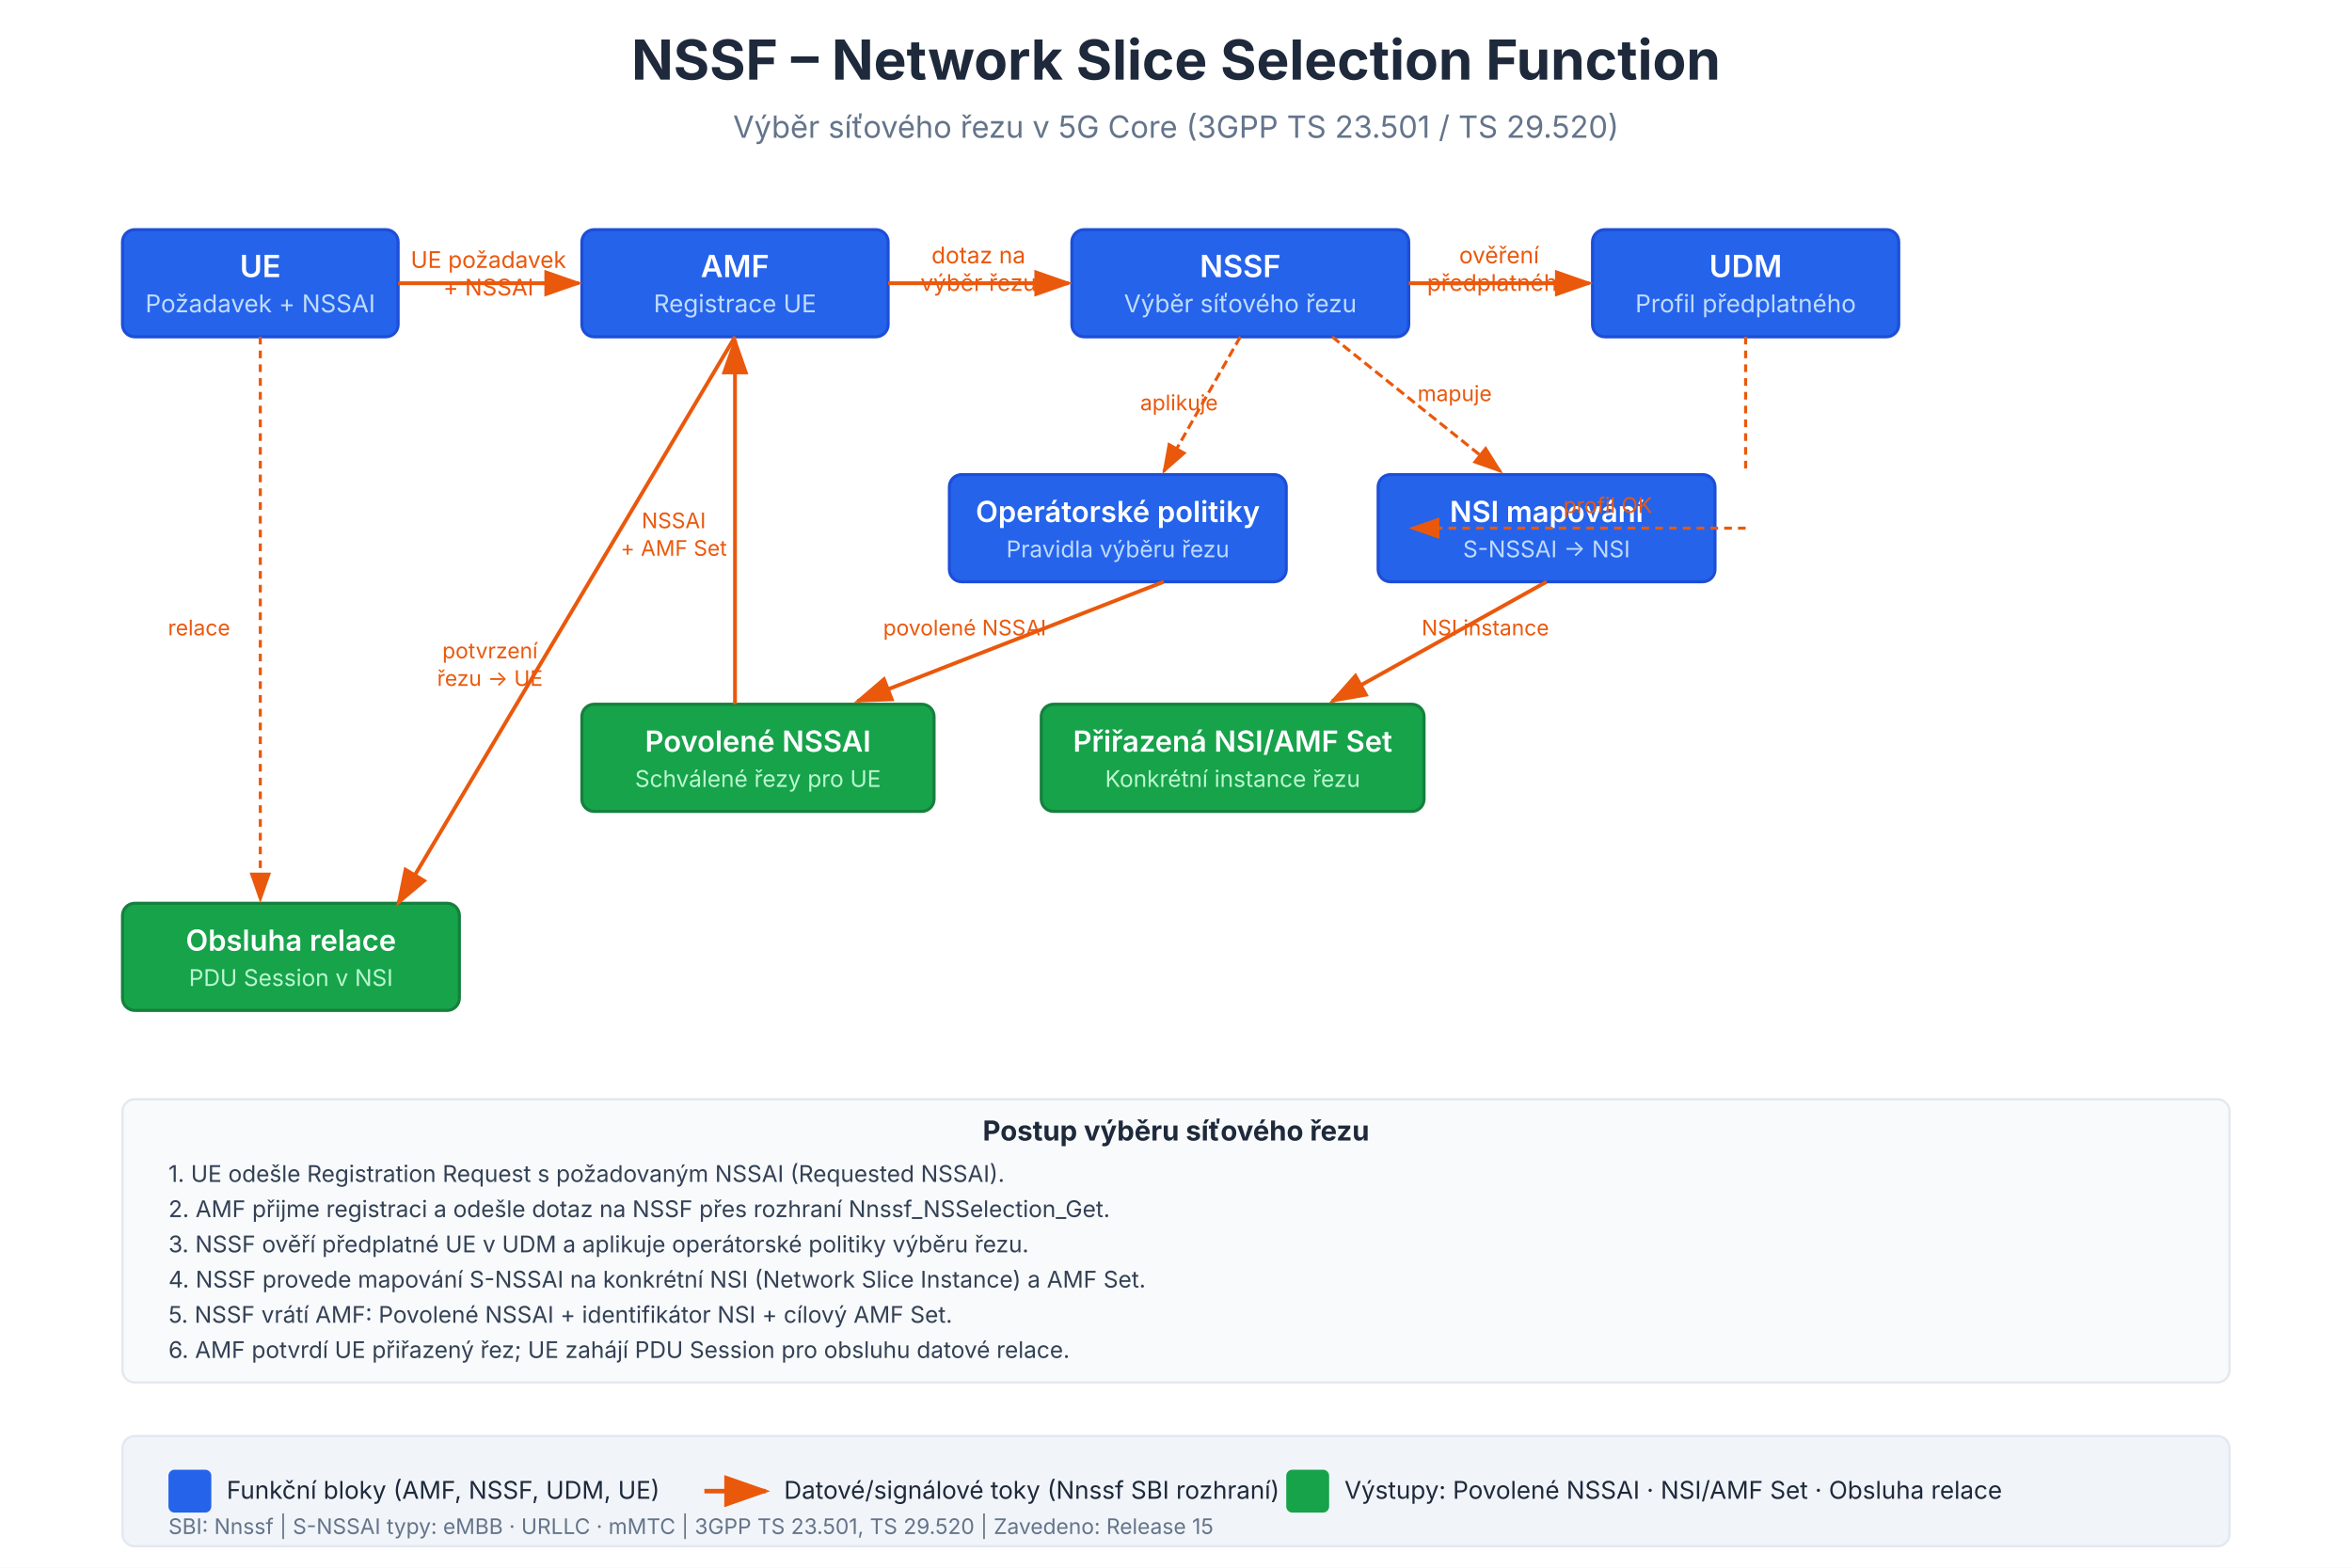
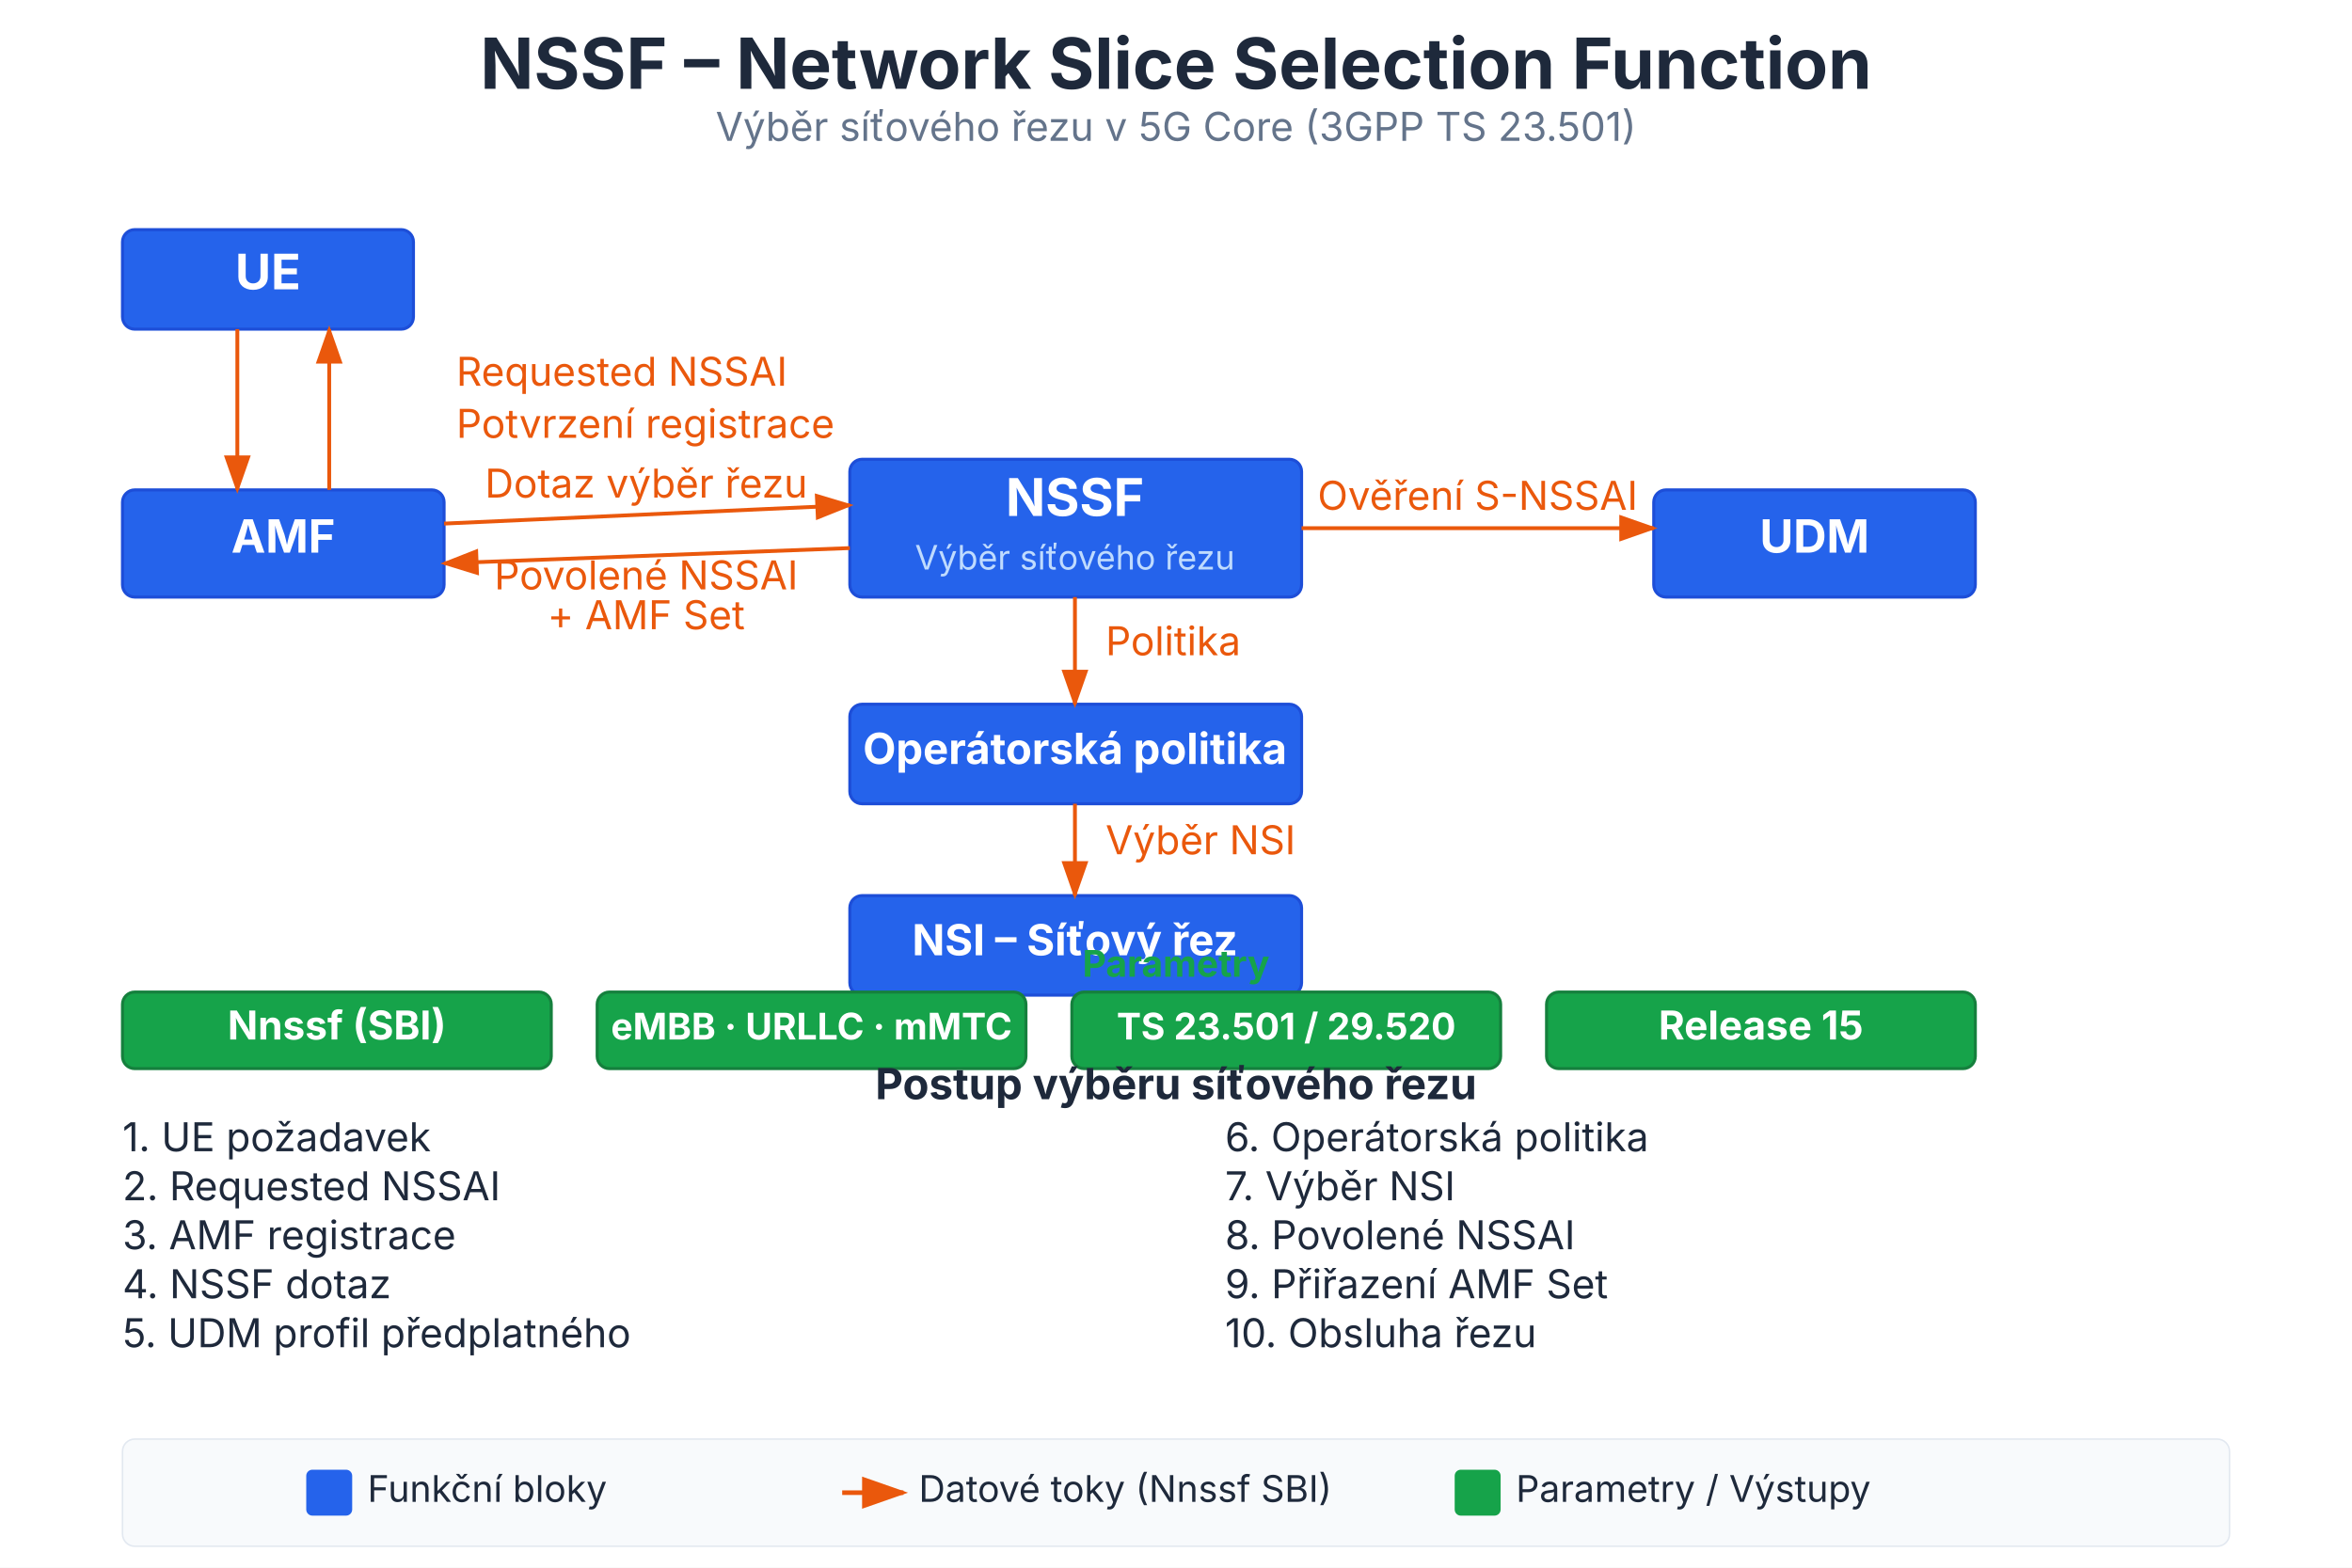
<svg xmlns="http://www.w3.org/2000/svg" viewBox="0 0 1536 1024" font-family="Inter, Arial, sans-serif">
-   <rect width="1536" height="1024" fill="#ffffff" />
+   <rect width="1536" height="1024" fill="white" />
  <defs>
-     <marker id="arrowOrange" markerWidth="10" markerHeight="7" refX="9" refY="3.5" orient="auto">
-       <polygon points="0 0, 10 3.5, 0 7" fill="#EA580C" />
-     </marker>
-     <marker id="arrowOrangeUp" markerWidth="10" markerHeight="7" refX="9" refY="3.5" orient="auto">
+     <marker id="arrow" markerWidth="10" markerHeight="7" refX="9" refY="3.5" orient="auto">
      <polygon points="0 0, 10 3.5, 0 7" fill="#EA580C" />
    </marker>
  </defs>
-   <text x="768" y="52" text-anchor="middle" font-size="36" font-weight="700" fill="#1e293b">NSSF – Network Slice Selection Function</text>
-   <text x="768" y="90" text-anchor="middle" font-size="20" fill="#64748b">Výběr síťového řezu v 5G Core (3GPP TS 23.501 / TS 29.520)</text>
-   <rect x="80" y="150" width="180" height="70" rx="8" fill="#2563EB" stroke="#1d4ed8" stroke-width="2" />
-   <text x="170" y="181" text-anchor="middle" font-size="20" font-weight="600" fill="#ffffff">UE</text>
-   <text x="170" y="204" text-anchor="middle" font-size="16" fill="#bfdbfe">Požadavek + NSSAI</text>
-   <rect x="380" y="150" width="200" height="70" rx="8" fill="#2563EB" stroke="#1d4ed8" stroke-width="2" />
-   <text x="480" y="181" text-anchor="middle" font-size="20" font-weight="600" fill="#ffffff">AMF</text>
-   <text x="480" y="204" text-anchor="middle" font-size="16" fill="#bfdbfe">Registrace UE</text>
-   <rect x="700" y="150" width="220" height="70" rx="8" fill="#2563EB" stroke="#1d4ed8" stroke-width="2" />
-   <text x="810" y="181" text-anchor="middle" font-size="20" font-weight="600" fill="#ffffff">NSSF</text>
-   <text x="810" y="204" text-anchor="middle" font-size="16" fill="#bfdbfe">Výběr síťového řezu</text>
-   <rect x="1040" y="150" width="200" height="70" rx="8" fill="#2563EB" stroke="#1d4ed8" stroke-width="2" />
-   <text x="1140" y="181" text-anchor="middle" font-size="20" font-weight="600" fill="#ffffff">UDM</text>
-   <text x="1140" y="204" text-anchor="middle" font-size="16" fill="#bfdbfe">Profil předplatného</text>
-   <line x1="260" y1="185" x2="378" y2="185" stroke="#EA580C" stroke-width="2.5" marker-end="url(#arrowOrange)" />
-   <text x="319" y="175" text-anchor="middle" font-size="15" fill="#EA580C">UE požadavek</text>
-   <text x="319" y="193" text-anchor="middle" font-size="15" fill="#EA580C">+ NSSAI</text>
-   <line x1="580" y1="185" x2="698" y2="185" stroke="#EA580C" stroke-width="2.5" marker-end="url(#arrowOrange)" />
-   <text x="639" y="172" text-anchor="middle" font-size="15" fill="#EA580C">dotaz na</text>
-   <text x="639" y="190" text-anchor="middle" font-size="15" fill="#EA580C">výběr řezu</text>
-   <line x1="920" y1="185" x2="1038" y2="185" stroke="#EA580C" stroke-width="2.5" marker-end="url(#arrowOrange)" />
-   <text x="979" y="172" text-anchor="middle" font-size="15" fill="#EA580C">ověření</text>
-   <text x="979" y="190" text-anchor="middle" font-size="15" fill="#EA580C">předplatného</text>
-   <rect x="620" y="310" width="220" height="70" rx="8" fill="#2563EB" stroke="#1d4ed8" stroke-width="2" />
-   <text x="730" y="341" text-anchor="middle" font-size="19" font-weight="600" fill="#ffffff">Operátorské politiky</text>
-   <text x="730" y="364" text-anchor="middle" font-size="15" fill="#bfdbfe">Pravidla výběru řezu</text>
-   <rect x="900" y="310" width="220" height="70" rx="8" fill="#2563EB" stroke="#1d4ed8" stroke-width="2" />
-   <text x="1010" y="341" text-anchor="middle" font-size="19" font-weight="600" fill="#ffffff">NSI mapování</text>
-   <text x="1010" y="364" text-anchor="middle" font-size="15" fill="#bfdbfe">S-NSSAI → NSI</text>
-   <line x1="810" y1="220" x2="760" y2="308" stroke="#EA580C" stroke-width="2" marker-end="url(#arrowOrange)" stroke-dasharray="6,3" />
-   <text x="770" y="268" text-anchor="middle" font-size="14" fill="#EA580C">aplikuje</text>
-   <line x1="870" y1="220" x2="980" y2="308" stroke="#EA580C" stroke-width="2" marker-end="url(#arrowOrange)" stroke-dasharray="6,3" />
-   <text x="950" y="262" text-anchor="middle" font-size="14" fill="#EA580C">mapuje</text>
-   <rect x="380" y="460" width="230" height="70" rx="8" fill="#16A34A" stroke="#15803d" stroke-width="2" />
-   <text x="495" y="491" text-anchor="middle" font-size="19" font-weight="600" fill="#ffffff">Povolené NSSAI</text>
-   <text x="495" y="514" text-anchor="middle" font-size="15" fill="#bbf7d0">Schválené řezy pro UE</text>
-   <rect x="680" y="460" width="250" height="70" rx="8" fill="#16A34A" stroke="#15803d" stroke-width="2" />
-   <text x="805" y="491" text-anchor="middle" font-size="19" font-weight="600" fill="#ffffff">Přiřazená NSI/AMF Set</text>
-   <text x="805" y="514" text-anchor="middle" font-size="15" fill="#bbf7d0">Konkrétní instance řezu</text>
-   <line x1="760" y1="380" x2="560" y2="458" stroke="#EA580C" stroke-width="2.5" marker-end="url(#arrowOrange)" />
-   <text x="630" y="415" text-anchor="middle" font-size="14" fill="#EA580C">povolené NSSAI</text>
-   <line x1="1010" y1="380" x2="870" y2="458" stroke="#EA580C" stroke-width="2.5" marker-end="url(#arrowOrange)" />
-   <text x="970" y="415" text-anchor="middle" font-size="14" fill="#EA580C">NSI instance</text>
-   <line x1="480" y1="460" x2="480" y2="222" stroke="#EA580C" stroke-width="2.5" marker-end="url(#arrowOrange)" />
-   <text x="440" y="345" text-anchor="middle" font-size="14" fill="#EA580C">NSSAI</text>
-   <text x="440" y="363" text-anchor="middle" font-size="14" fill="#EA580C">+ AMF Set</text>
-   <rect x="80" y="590" width="220" height="70" rx="8" fill="#16A34A" stroke="#15803d" stroke-width="2" />
-   <text x="190" y="621" text-anchor="middle" font-size="19" font-weight="600" fill="#ffffff">Obsluha relace</text>
-   <text x="190" y="644" text-anchor="middle" font-size="15" fill="#bbf7d0">PDU Session v NSI</text>
-   <line x1="480" y1="220" x2="260" y2="590" stroke="#EA580C" stroke-width="2.5" marker-end="url(#arrowOrange)" />
-   <text x="320" y="430" text-anchor="middle" font-size="14" fill="#EA580C">potvrzení</text>
-   <text x="320" y="448" text-anchor="middle" font-size="14" fill="#EA580C">řezu → UE</text>
-   <line x1="170" y1="220" x2="170" y2="588" stroke="#EA580C" stroke-width="2" marker-end="url(#arrowOrange)" stroke-dasharray="5,4" />
-   <text x="130" y="415" text-anchor="middle" font-size="14" fill="#EA580C">relace</text>
-   <line x1="1140" y1="220" x2="1140" y2="310" stroke="#EA580C" stroke-width="2" stroke-dasharray="5,4" />
-   <line x1="1140" y1="345" x2="922" y2="345" stroke="#EA580C" stroke-width="2" marker-end="url(#arrowOrange)" stroke-dasharray="5,4" />
-   <text x="1050" y="335" text-anchor="middle" font-size="14" fill="#EA580C">profil OK</text>
-   <rect x="80" y="718" width="1376" height="185" rx="8" fill="#f8fafc" stroke="#e2e8f0" stroke-width="1.5" />
-   <text x="768" y="745" text-anchor="middle" font-size="18" font-weight="700" fill="#1e293b">Postup výběru síťového řezu</text>
-   <text x="110" y="772" font-size="15" fill="#334155">1. UE odešle Registration Request s požadovaným NSSAI (Requested NSSAI).</text>
-   <text x="110" y="795" font-size="15" fill="#334155">2. AMF přijme registraci a odešle dotaz na NSSF přes rozhraní Nnssf_NSSelection_Get.</text>
-   <text x="110" y="818" font-size="15" fill="#334155">3. NSSF ověří předplatné UE v UDM a aplikuje operátorské politiky výběru řezu.</text>
-   <text x="110" y="841" font-size="15" fill="#334155">4. NSSF provede mapování S-NSSAI na konkrétní NSI (Network Slice Instance) a AMF Set.</text>
-   <text x="110" y="864" font-size="15" fill="#334155">5. NSSF vrátí AMF: Povolené NSSAI + identifikátor NSI + cílový AMF Set.</text>
-   <text x="110" y="887" font-size="15" fill="#334155">6. AMF potvrdí UE přiřazený řez; UE zahájí PDU Session pro obsluhu datové relace.</text>
-   <rect x="80" y="938" width="1376" height="72" rx="8" fill="#f1f5f9" stroke="#e2e8f0" stroke-width="1.5" />
-   <rect x="110" y="960" width="28" height="28" rx="4" fill="#2563EB" />
-   <text x="148" y="979" font-size="16" fill="#1e293b">Funkční bloky (AMF, NSSF, UDM, UE)</text>
-   <line x1="460" y1="974" x2="500" y2="974" stroke="#EA580C" stroke-width="3" marker-end="url(#arrowOrange)" />
-   <text x="512" y="979" font-size="16" fill="#1e293b">Datové/signálové toky (Nnssf SBI rozhraní)</text>
-   <rect x="840" y="960" width="28" height="28" rx="4" fill="#16A34A" />
-   <text x="878" y="979" font-size="16" fill="#1e293b">Výstupy: Povolené NSSAI · NSI/AMF Set · Obsluha relace</text>
-   <text x="110" y="1002" font-size="14" fill="#64748b">SBI: Nnssf   |   S-NSSAI typy: eMBB · URLLC · mMTC   |   3GPP TS 23.501, TS 29.520   |   Zavedeno: Release 15</text>
+   <text x="768" y="58" text-anchor="middle" font-size="46" font-weight="bold" fill="#1e293b">NSSF – Network Slice Selection Function</text>
+   <text x="768" y="92" text-anchor="middle" font-size="26" fill="#64748b">Výběr síťového řezu v 5G Core (3GPP TS 23.501)</text>
+   <rect x="80" y="150" width="190" height="65" rx="8" fill="#2563EB" stroke="#1d4ed8" stroke-width="2" />
+   <text x="175" y="189" text-anchor="middle" font-size="32" font-weight="bold" fill="white">UE</text>
+   <rect x="80" y="320" width="210" height="70" rx="8" fill="#2563EB" stroke="#1d4ed8" stroke-width="2" />
+   <text x="185" y="361" text-anchor="middle" font-size="30" font-weight="bold" fill="white">AMF</text>
+   <rect x="555" y="300" width="295" height="90" rx="8" fill="#2563EB" stroke="#1d4ed8" stroke-width="2" />
+   <text x="702" y="337" text-anchor="middle" font-size="34" font-weight="bold" fill="white">NSSF</text>
+   <text x="702" y="372" text-anchor="middle" font-size="22" fill="#bfdbfe">Výběr síťového řezu</text>
+   <rect x="1080" y="320" width="210" height="70" rx="8" fill="#2563EB" stroke="#1d4ed8" stroke-width="2" />
+   <text x="1185" y="361" text-anchor="middle" font-size="30" font-weight="bold" fill="white">UDM</text>
+   <rect x="555" y="460" width="295" height="65" rx="8" fill="#2563EB" stroke="#1d4ed8" stroke-width="2" />
+   <text x="702" y="499" text-anchor="middle" font-size="28" font-weight="bold" fill="white">Operátorská politika</text>
+   <rect x="555" y="585" width="295" height="65" rx="8" fill="#2563EB" stroke="#1d4ed8" stroke-width="2" />
+   <text x="702" y="624" text-anchor="middle" font-size="28" font-weight="bold" fill="white">NSI – Síťový řez</text>
+   <text x="768" y="638" text-anchor="middle" font-size="24" fill="#16A34A" font-weight="bold">Parametry</text>
+   <rect x="80" y="648" width="280" height="50" rx="8" fill="#16A34A" stroke="#15803d" stroke-width="2" />
+   <text x="220" y="679" text-anchor="middle" font-size="26" font-weight="bold" fill="white">Nnssf (SBI)</text>
+   <rect x="390" y="648" width="280" height="50" rx="8" fill="#16A34A" stroke="#15803d" stroke-width="2" />
+   <text x="530" y="679" text-anchor="middle" font-size="24" font-weight="bold" fill="white">eMBB · URLLC · mMTC</text>
+   <rect x="700" y="648" width="280" height="50" rx="8" fill="#16A34A" stroke="#15803d" stroke-width="2" />
+   <text x="840" y="679" text-anchor="middle" font-size="24" font-weight="bold" fill="white">TS 23.501 / 29.520</text>
+   <rect x="1010" y="648" width="280" height="50" rx="8" fill="#16A34A" stroke="#15803d" stroke-width="2" />
+   <text x="1150" y="679" text-anchor="middle" font-size="26" font-weight="bold" fill="white">Release 15</text>
+   <line x1="155" y1="215" x2="155" y2="320" stroke="#EA580C" stroke-width="2.5" marker-end="url(#arrow)" />
+   <line x1="215" y1="320" x2="215" y2="215" stroke="#EA580C" stroke-width="2.5" marker-end="url(#arrow)" />
+   <text x="298" y="252" text-anchor="start" font-size="26" fill="#EA580C">Requested NSSAI</text>
+   <text x="298" y="286" text-anchor="start" font-size="26" fill="#EA580C">Potvrzení registrace</text>
+   <line x1="290" y1="342" x2="555" y2="330" stroke="#EA580C" stroke-width="2.5" marker-end="url(#arrow)" />
+   <text x="422" y="325" text-anchor="middle" font-size="26" fill="#EA580C">Dotaz výběr řezu</text>
+   <line x1="555" y1="358" x2="290" y2="368" stroke="#EA580C" stroke-width="2.5" marker-end="url(#arrow)" />
+   <text x="422" y="385" text-anchor="middle" font-size="26" fill="#EA580C">Povolené NSSAI</text>
+   <text x="422" y="411" text-anchor="middle" font-size="26" fill="#EA580C">+ AMF Set</text>
+   <line x1="850" y1="345" x2="1080" y2="345" stroke="#EA580C" stroke-width="2.5" marker-end="url(#arrow)" />
+   <text x="965" y="333" text-anchor="middle" font-size="26" fill="#EA580C">Ověření S-NSSAI</text>
+   <line x1="702" y1="390" x2="702" y2="460" stroke="#EA580C" stroke-width="2.5" marker-end="url(#arrow)" />
+   <text x="722" y="428" text-anchor="start" font-size="26" fill="#EA580C">Politika</text>
+   <line x1="702" y1="525" x2="702" y2="585" stroke="#EA580C" stroke-width="2.5" marker-end="url(#arrow)" />
+   <text x="722" y="558" text-anchor="start" font-size="26" fill="#EA580C">Výběr NSI</text>
+   <text x="768" y="718" text-anchor="middle" font-size="28" font-weight="bold" fill="#1e293b">Postup výběru síťového řezu</text>
+   <text x="80" y="752" font-size="26" fill="#1e293b">1. UE požadavek</text>
+   <text x="80" y="784" font-size="26" fill="#1e293b">2. Requested NSSAI</text>
+   <text x="80" y="816" font-size="26" fill="#1e293b">3. AMF registrace</text>
+   <text x="80" y="848" font-size="26" fill="#1e293b">4. NSSF dotaz</text>
+   <text x="80" y="880" font-size="26" fill="#1e293b">5. UDM profil předplatného</text>
+   <text x="800" y="752" font-size="26" fill="#1e293b">6. Operátorská politika</text>
+   <text x="800" y="784" font-size="26" fill="#1e293b">7. Výběr NSI</text>
+   <text x="800" y="816" font-size="26" fill="#1e293b">8. Povolené NSSAI</text>
+   <text x="800" y="848" font-size="26" fill="#1e293b">9. Přiřazení AMF Set</text>
+   <text x="800" y="880" font-size="26" fill="#1e293b">10. Obsluha řezu</text>
+   <rect x="80" y="940" width="1376" height="70" rx="8" fill="#f8fafc" stroke="#e2e8f0" stroke-width="1" />
+   <rect x="200" y="960" width="30" height="30" rx="4" fill="#2563EB" />
+   <text x="240" y="981" font-size="24" fill="#1e293b">Funkční bloky</text>
+   <line x1="550" y1="975" x2="590" y2="975" stroke="#EA580C" stroke-width="3" marker-end="url(#arrow)" />
+   <text x="600" y="981" font-size="24" fill="#1e293b">Datové toky (Nnssf SBI)</text>
+   <rect x="950" y="960" width="30" height="30" rx="4" fill="#16A34A" />
+   <text x="990" y="981" font-size="24" fill="#1e293b">Parametry / Výstupy</text>
</svg>
